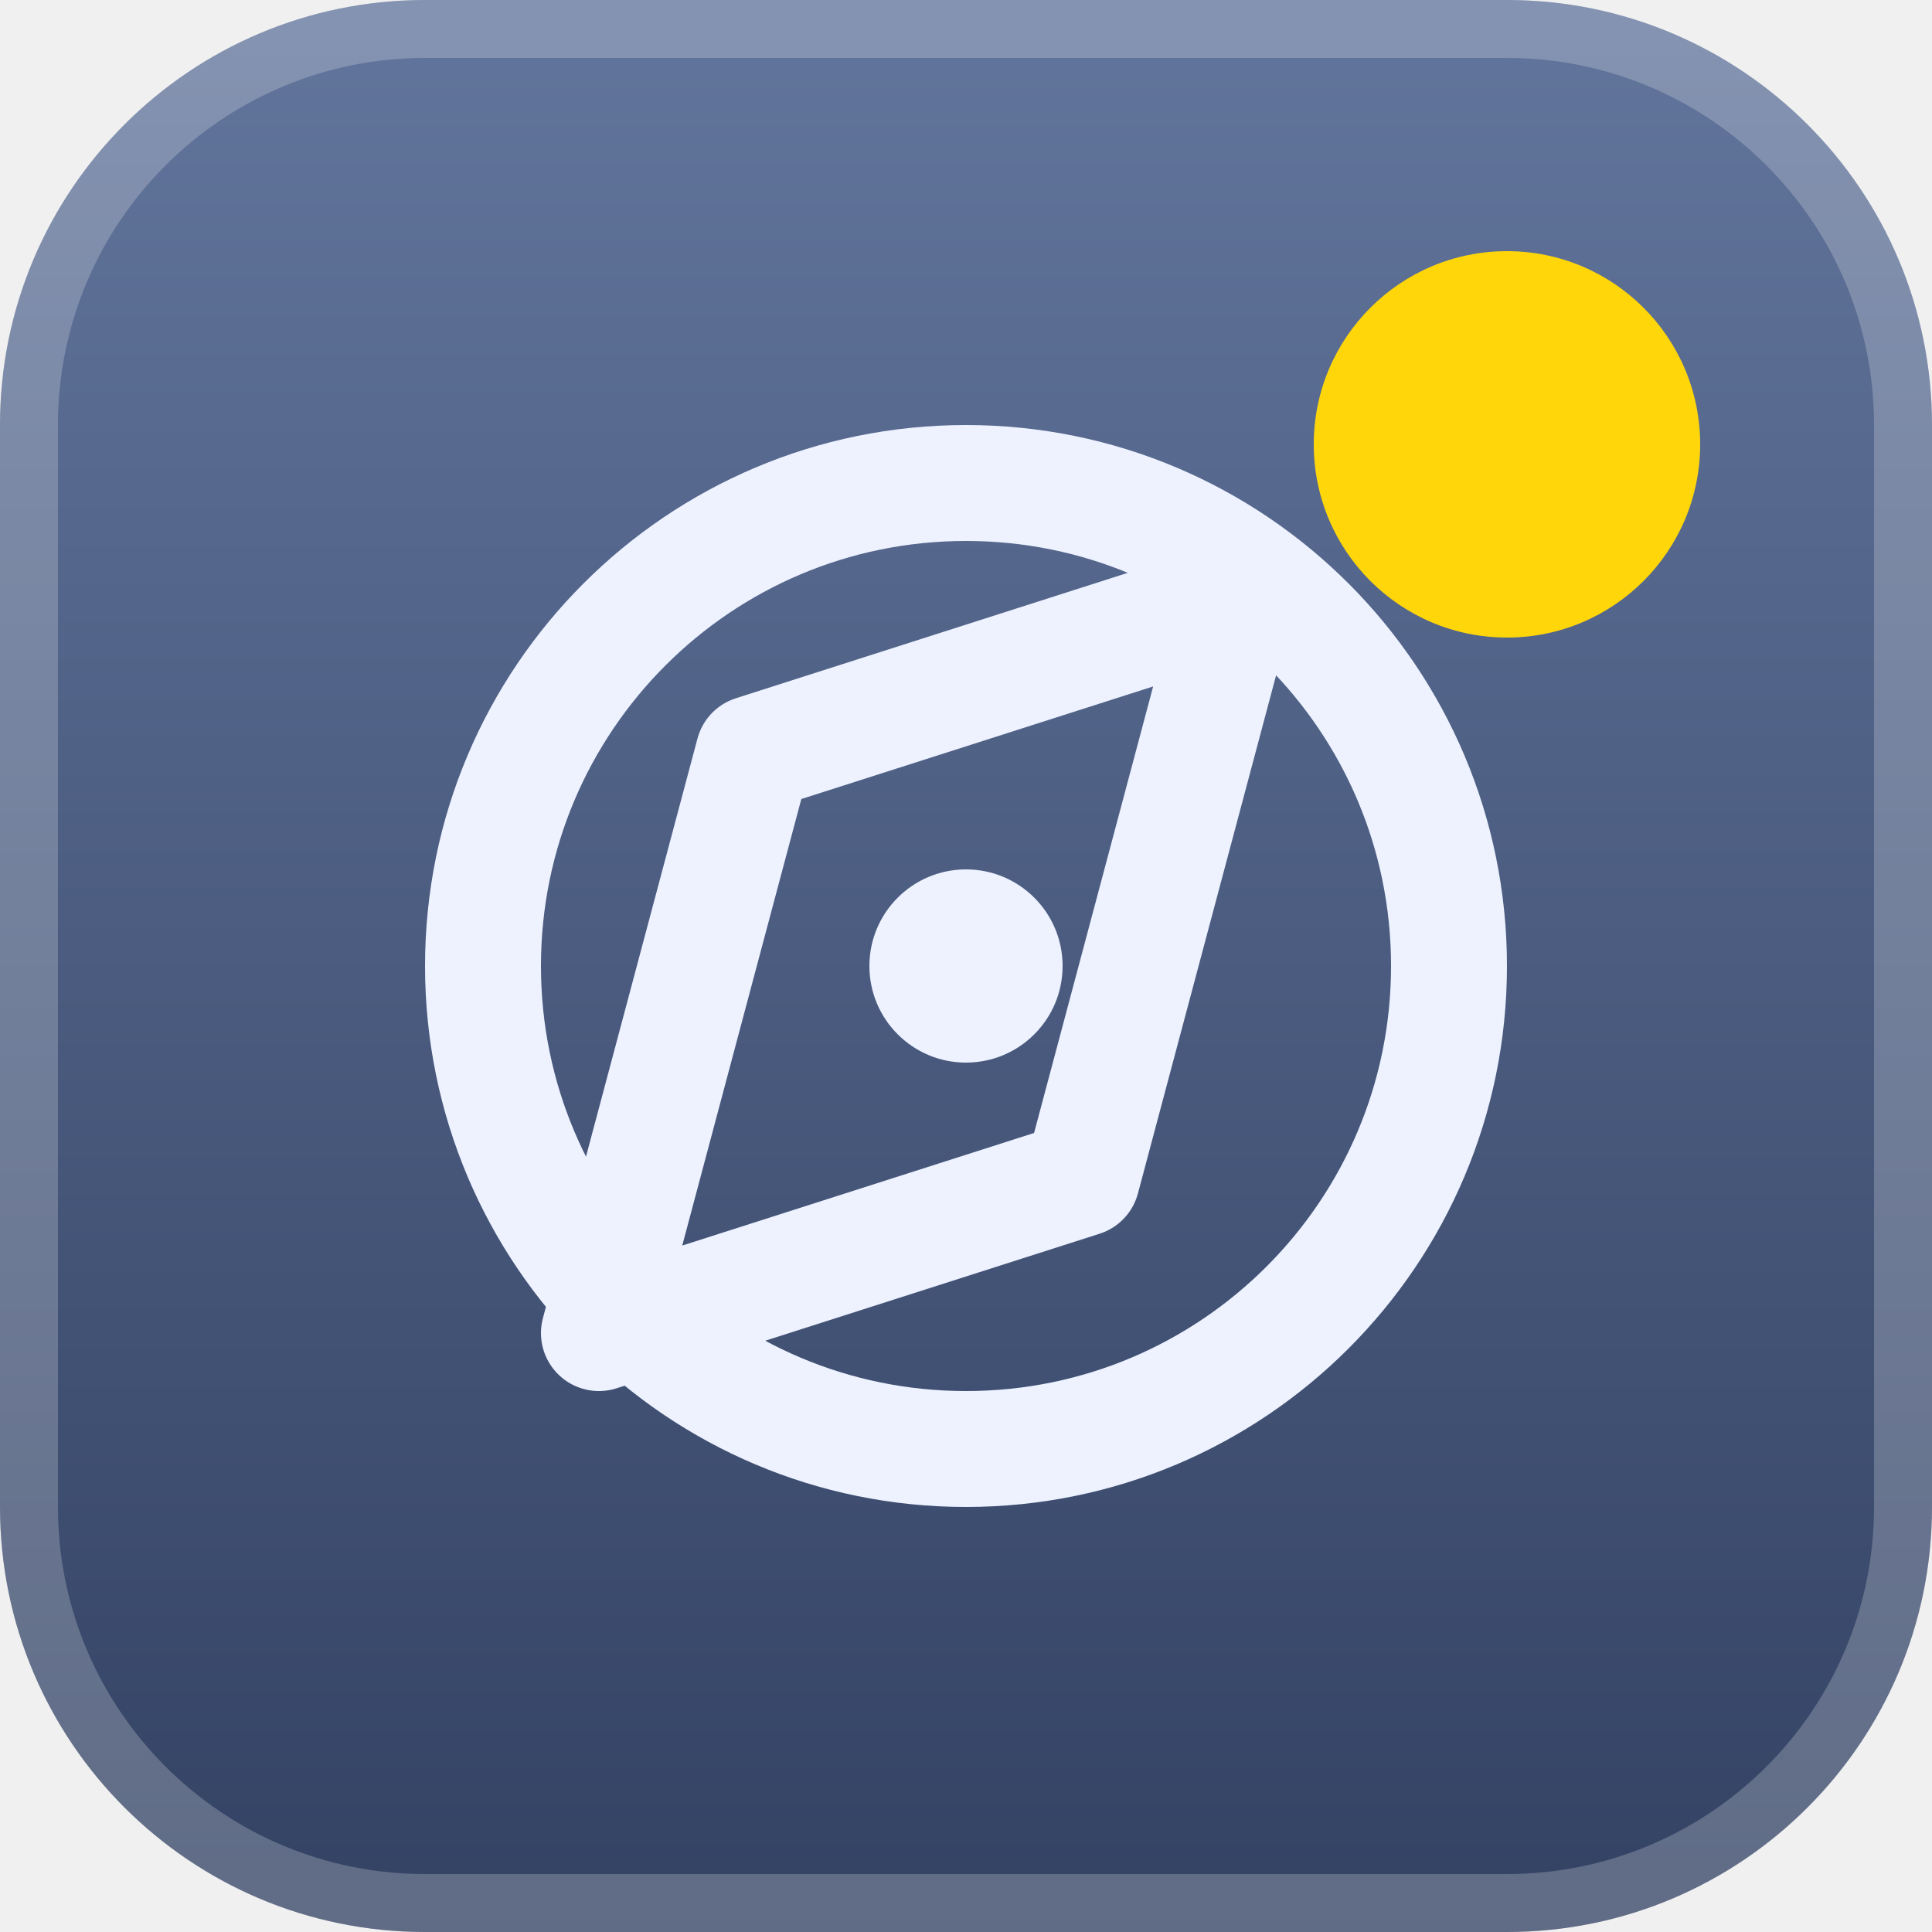
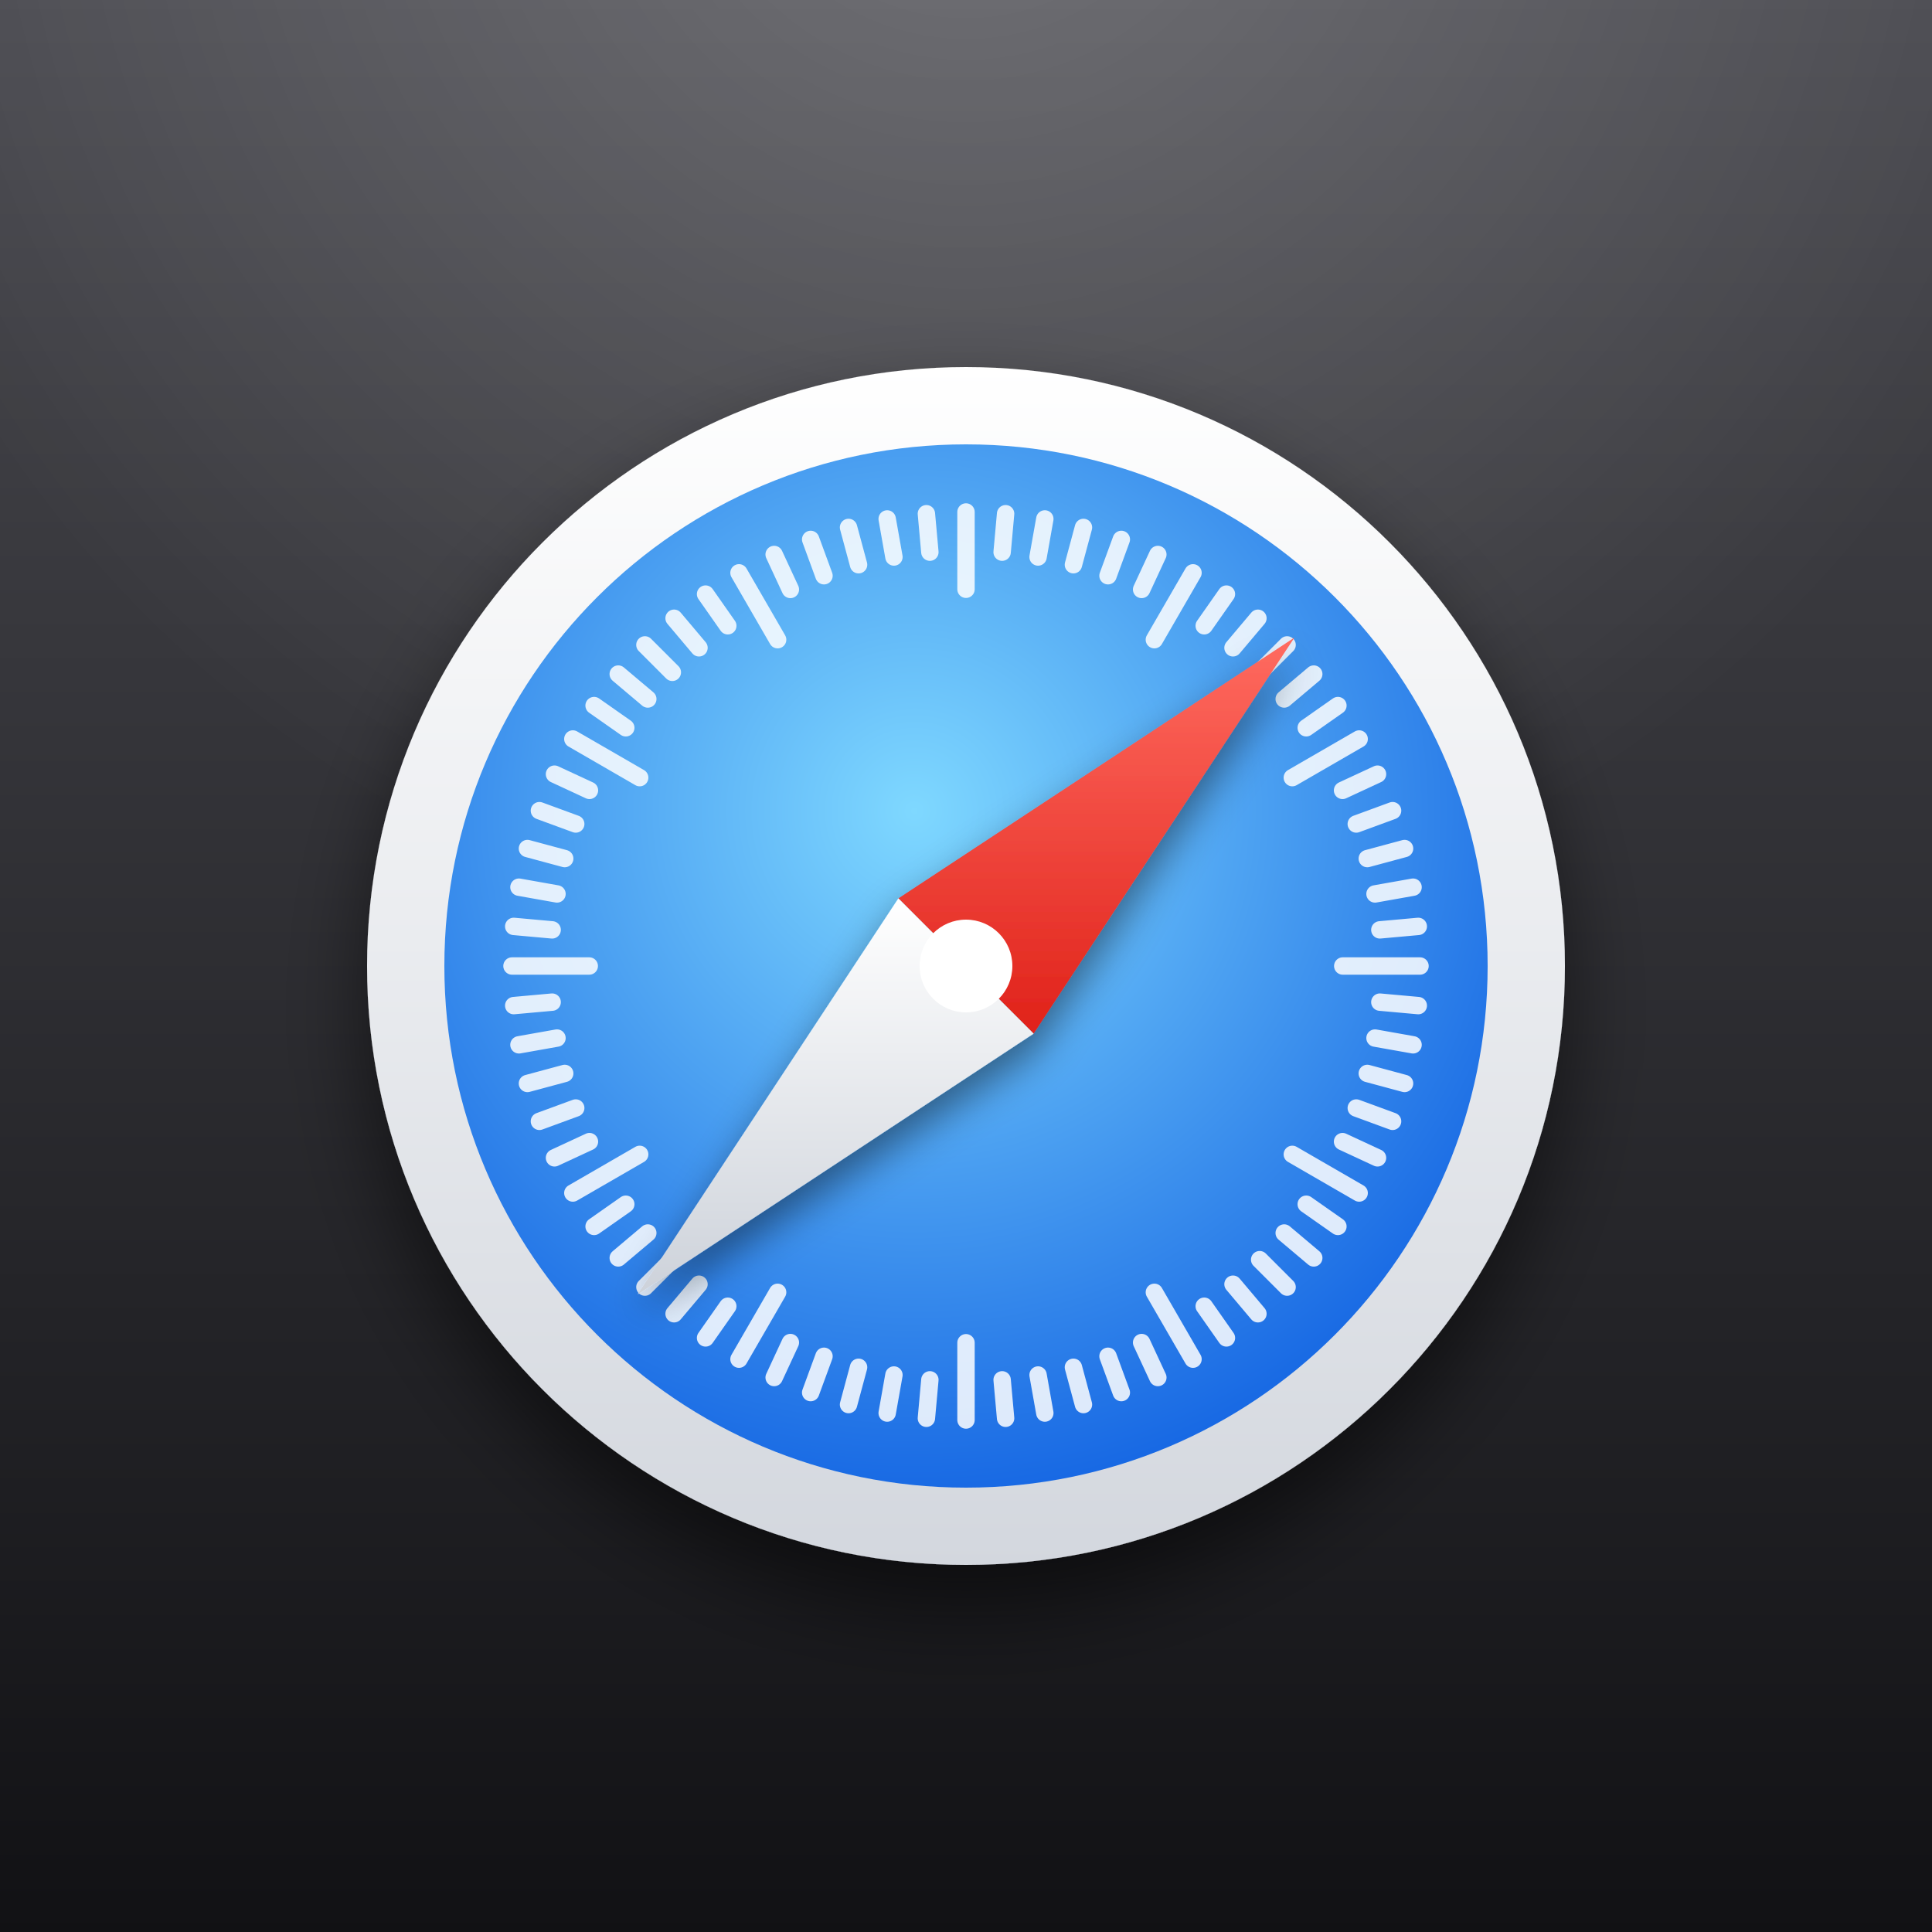
<svg xmlns="http://www.w3.org/2000/svg" viewBox="0 0 100 100">
  <defs>
    <linearGradient id="bg" x1="0" y1="0" x2="0" y2="1">
-       <stop offset="0" stop-color="#62759c" />
-       <stop offset="1" stop-color="#334263" />
+       <stop offset="0" stop-color="#4A4A50" />
+       <stop offset="1" stop-color="#111114" />
+     </linearGradient>
+     <radialGradient id="light" cx=".5" cy="-.1" r="1">
+       <stop offset="0" stop-color="#fff" stop-opacity=".22" />
+       <stop offset=".6" stop-color="#fff" stop-opacity="0" />
+     </radialGradient>
+     <linearGradient id="paper" x1="0" y1="0" x2="0" y2="1">
+       <stop offset="0" stop-color="#FFFFFF" />
+       <stop offset="1" stop-color="#E9EEF5" />
+     </linearGradient>
+     <filter id="drop" x="-25%" y="-25%" width="150%" height="160%">
+       <feDropShadow dx="0" dy="2.2" stdDeviation="2.2" flood-color="#000000" flood-opacity=".55" />
+     </filter>
+     <filter id="soft" x="-25%" y="-25%" width="150%" height="160%">
+       <feDropShadow dx="0" dy="1" stdDeviation="1" flood-color="#000000" flood-opacity=".45" />
+     </filter>
+     <radialGradient id="face" cx=".45" cy=".35" r=".75">
+       <stop offset="0" stop-color="#7FD8FF" />
+       <stop offset="1" stop-color="#0A5AE0" />
+     </radialGradient>
+     <linearGradient id="rim" x1="0" y1="0" x2="0" y2="1">
+       <stop offset="0" stop-color="#FFFFFF" />
+       <stop offset="1" stop-color="#D3D7DE" />
+     </linearGradient>
+     <linearGradient id="red" x1="0" y1="0" x2="0" y2="1">
+       <stop offset="0" stop-color="#FF6B60" />
+       <stop offset="1" stop-color="#E0221A" />
+     </linearGradient>
+     <linearGradient id="wht" x1="0" y1="0" x2="0" y2="1">
+       <stop offset="0" stop-color="#FFFFFF" />
+       <stop offset="1" stop-color="#CDD2DA" />
    </linearGradient>
  </defs>
-   <rect width="100" height="100" rx="22" fill="url(#bg)" />
-   <circle cx="78" cy="23" r="10" fill="#ffd60a" />
-   <circle cx="50" cy="50" r="25" fill="none" stroke="#eef2ff" stroke-width="6" />
-   <path d="M39 39 L64 31 L56 61 L31 69 Z" fill="none" stroke="#eef2ff" stroke-width="6" stroke-linejoin="round" />
-   <circle cx="50" cy="50" r="5" fill="#eef2ff" />
-   <rect x="1.5" y="1.5" width="97" height="97" rx="20.5" fill="none" stroke="#ffffff" stroke-opacity=".22" stroke-width="3" />
+   <rect width="100" height="100" fill="url(#bg)" />
+   <rect width="100" height="100" fill="url(#light)" />
+   <g filter="url(#drop)">
+     <circle cx="50" cy="50" r="31" fill="url(#rim)" />
+   </g>
+   <circle cx="50" cy="50" r="27" fill="url(#face)" />
+   <g stroke="#fff" stroke-width=".9" stroke-linecap="round" opacity=".85">
+     <path d="M73.5 50L69.5 50" />
+     <path d="M73.41 52.05L71.42 51.87" />
+     <path d="M73.14 54.08L71.17 53.73" />
+     <path d="M72.7 56.08L70.77 55.56" />
+     <path d="M72.08 58.04L70.2 57.35" />
+     <path d="M71.3 59.93L69.49 59.09" />
+     <path d="M70.35 61.75L66.89 59.75" />
+     <path d="M69.25 63.48L67.61 62.33" />
+     <path d="M68 65.11L66.47 63.82" />
+     <path d="M66.62 66.62L65.2 65.2" />
+     <path d="M65.11 68L63.82 66.47" />
+     <path d="M63.48 69.25L62.33 67.61" />
+     <path d="M61.75 70.35L59.75 66.89" />
+     <path d="M59.93 71.3L59.09 69.49" />
+     <path d="M58.04 72.08L57.35 70.2" />
+     <path d="M56.08 72.7L55.56 70.77" />
+     <path d="M54.08 73.14L53.73 71.17" />
+     <path d="M52.05 73.41L51.87 71.42" />
+     <path d="M50 73.5L50 69.5" />
+     <path d="M47.95 73.41L48.13 71.42" />
+     <path d="M45.92 73.14L46.27 71.17" />
+     <path d="M43.92 72.7L44.44 70.77" />
+     <path d="M41.96 72.08L42.65 70.2" />
+     <path d="M40.07 71.3L40.91 69.49" />
+     <path d="M38.25 70.35L40.25 66.89" />
+     <path d="M36.52 69.25L37.67 67.61" />
+     <path d="M34.89 68L36.18 66.47" />
+     <path d="M33.38 66.62L34.8 65.2" />
+     <path d="M32 65.11L33.53 63.82" />
+     <path d="M30.75 63.48L32.39 62.33" />
+     <path d="M29.65 61.75L33.11 59.75" />
+     <path d="M28.7 59.93L30.51 59.09" />
+     <path d="M27.92 58.04L29.8 57.35" />
+     <path d="M27.3 56.08L29.23 55.56" />
+     <path d="M26.86 54.08L28.83 53.73" />
+     <path d="M26.59 52.05L28.58 51.87" />
+     <path d="M26.5 50L30.5 50" />
+     <path d="M26.59 47.95L28.58 48.13" />
+     <path d="M26.86 45.92L28.83 46.27" />
+     <path d="M27.3 43.92L29.23 44.44" />
+     <path d="M27.92 41.96L29.8 42.65" />
+     <path d="M28.7 40.07L30.51 40.91" />
+     <path d="M29.65 38.25L33.11 40.25" />
+     <path d="M30.75 36.52L32.39 37.67" />
+     <path d="M32 34.89L33.53 36.18" />
+     <path d="M33.38 33.38L34.8 34.8" />
+     <path d="M34.89 32L36.18 33.53" />
+     <path d="M36.52 30.75L37.67 32.39" />
+     <path d="M38.25 29.65L40.25 33.11" />
+     <path d="M40.07 28.7L40.91 30.51" />
+     <path d="M41.96 27.92L42.65 29.8" />
+     <path d="M43.92 27.3L44.44 29.23" />
+     <path d="M45.92 26.86L46.27 28.83" />
+     <path d="M47.95 26.59L48.13 28.58" />
+     <path d="M50 26.5L50 30.5" />
+     <path d="M52.05 26.59L51.87 28.58" />
+     <path d="M54.08 26.86L53.73 28.83" />
+     <path d="M56.08 27.3L55.56 29.23" />
+     <path d="M58.04 27.92L57.35 29.8" />
+     <path d="M59.93 28.7L59.09 30.51" />
+     <path d="M61.75 29.65L59.75 33.11" />
+     <path d="M63.48 30.75L62.33 32.39" />
+     <path d="M65.11 32L63.82 33.53" />
+     <path d="M66.62 33.38L65.2 34.8" />
+     <path d="M68 34.89L66.47 36.18" />
+     <path d="M69.25 36.52L67.61 37.67" />
+     <path d="M70.35 38.25L66.89 40.25" />
+     <path d="M71.3 40.07L69.49 40.91" />
+     <path d="M72.08 41.96L70.2 42.65" />
+     <path d="M72.7 43.92L70.77 44.44" />
+     <path d="M73.14 45.92L71.17 46.27" />
+     <path d="M73.41 47.95L71.42 48.13" />
+   </g>
+   <g filter="url(#soft)">
+     <path d="M67 33L53.5 53.5L46.5 46.5Z" fill="url(#red)" />
+     <path d="M33 67L46.5 46.5L53.5 53.5Z" fill="url(#wht)" />
+   </g>
+   <circle cx="50" cy="50" r="2.4" fill="#fff" />
</svg>
